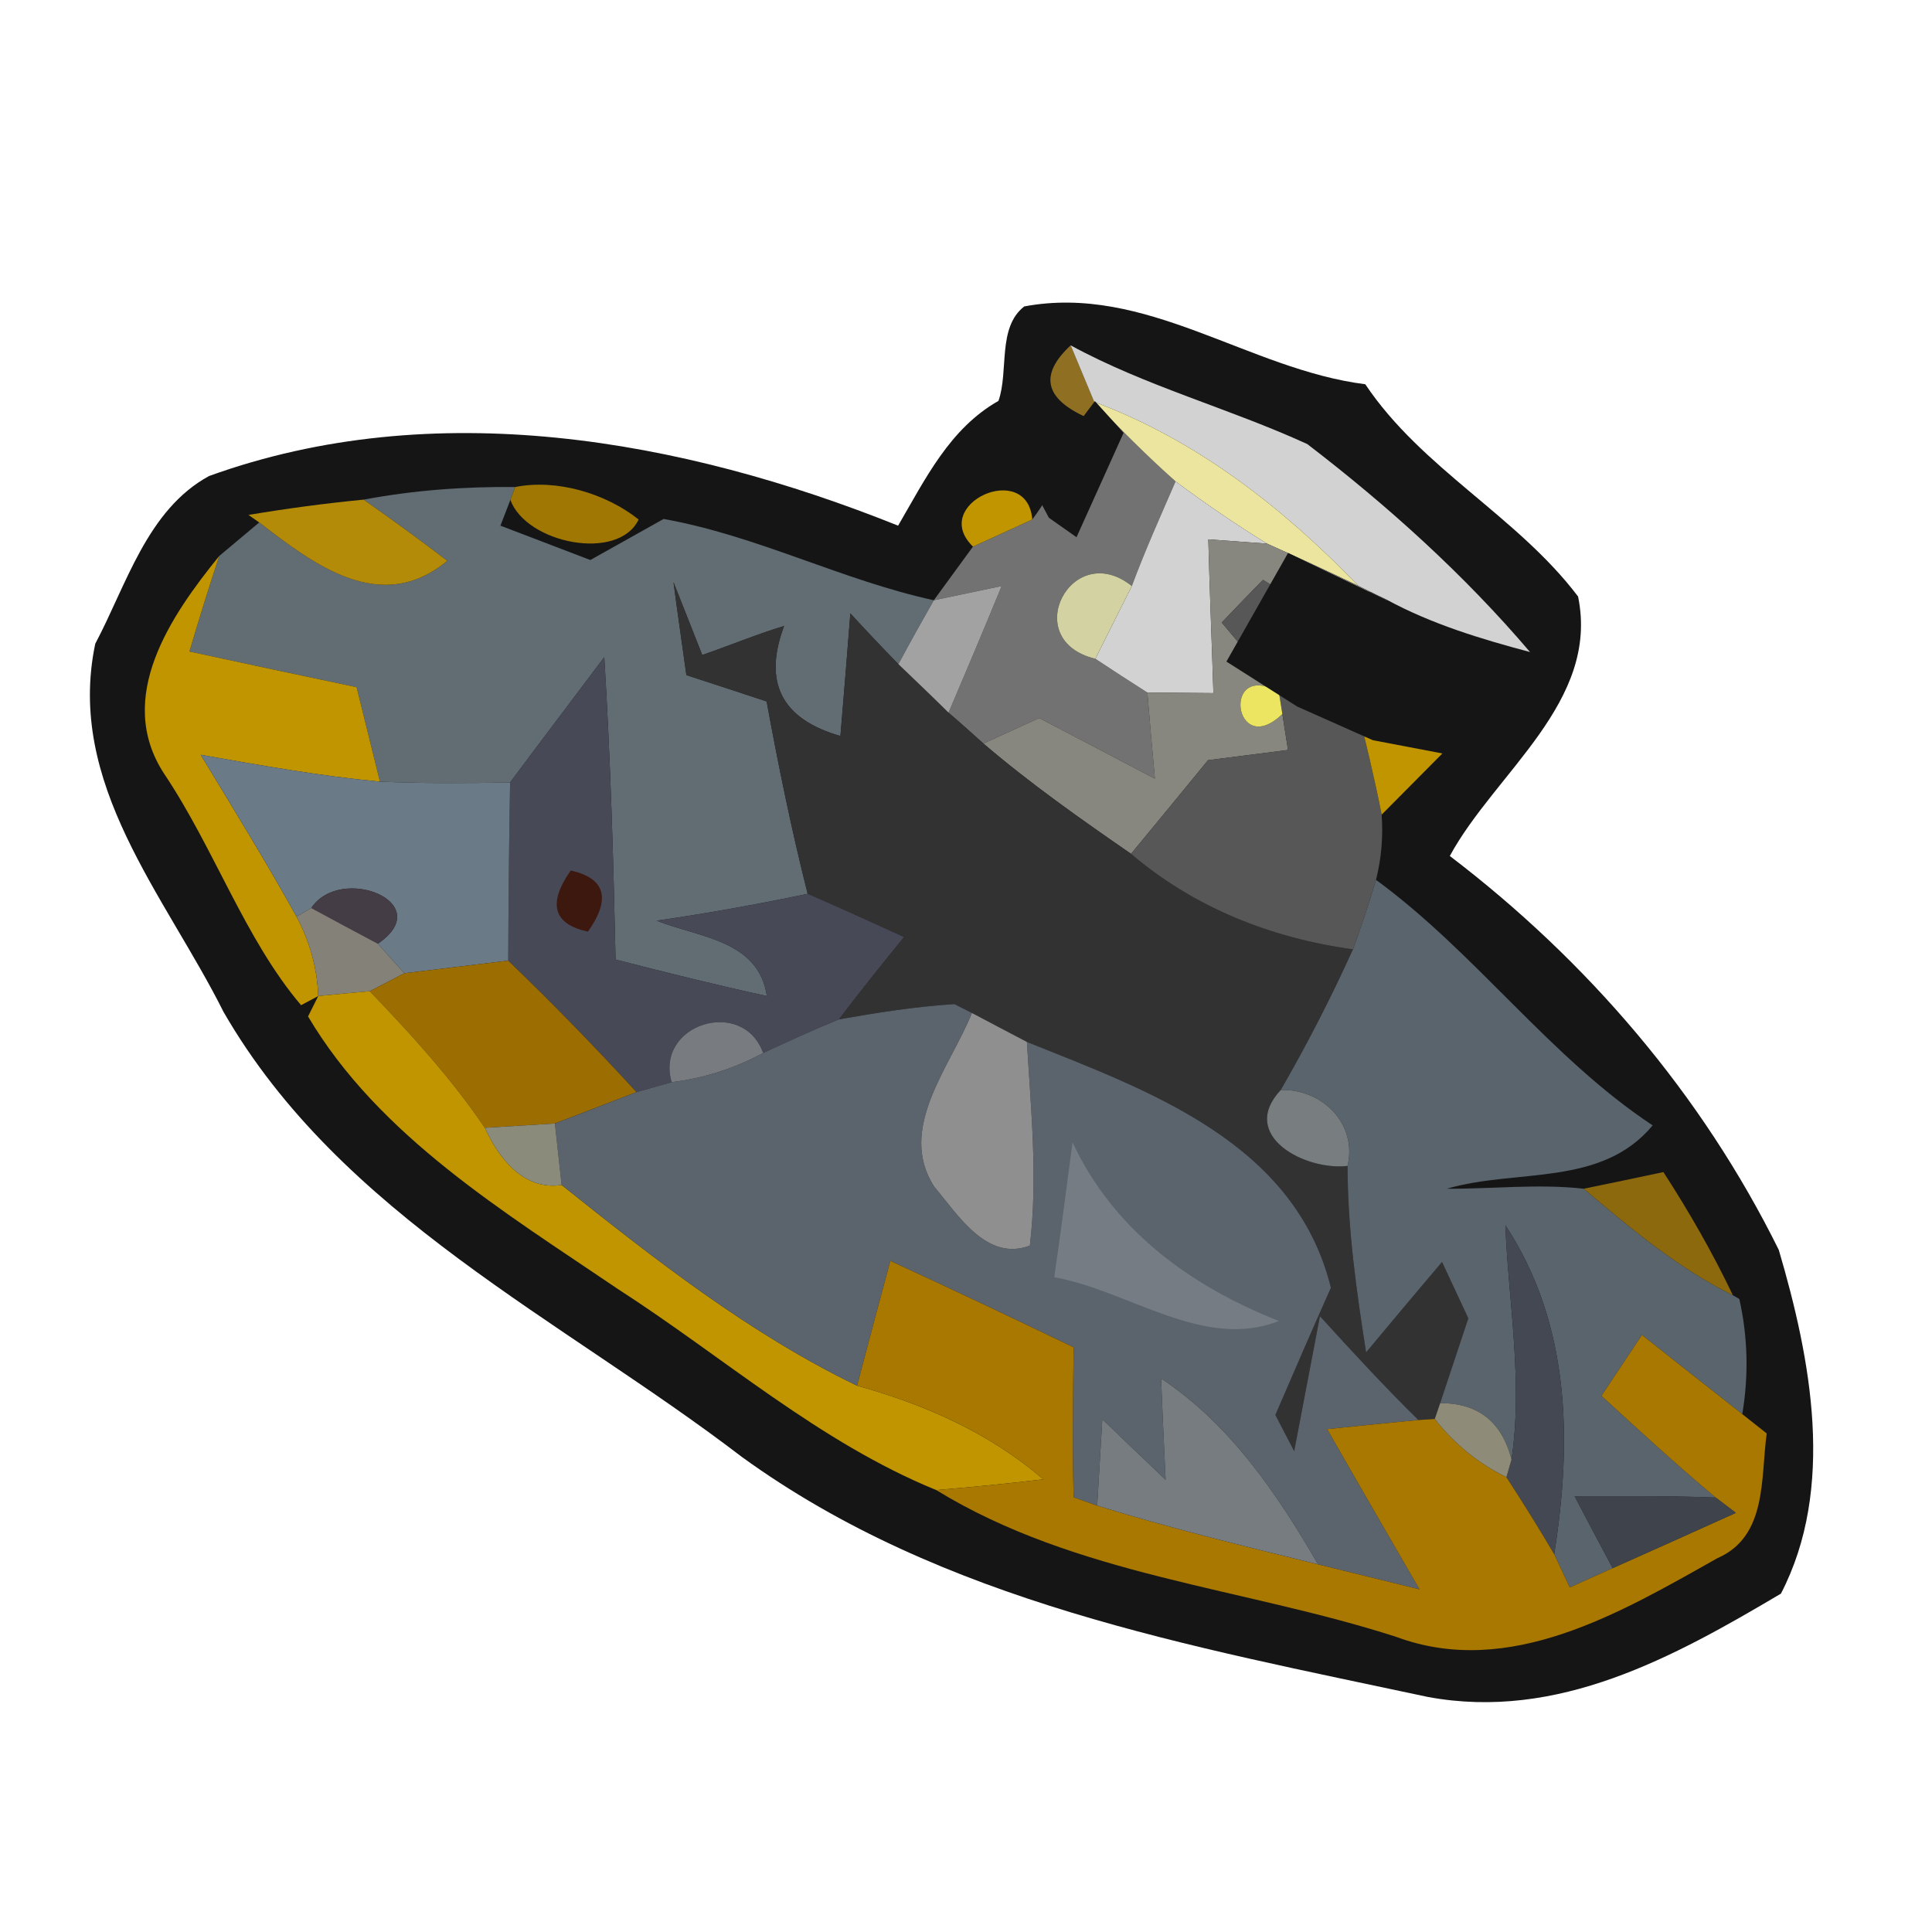
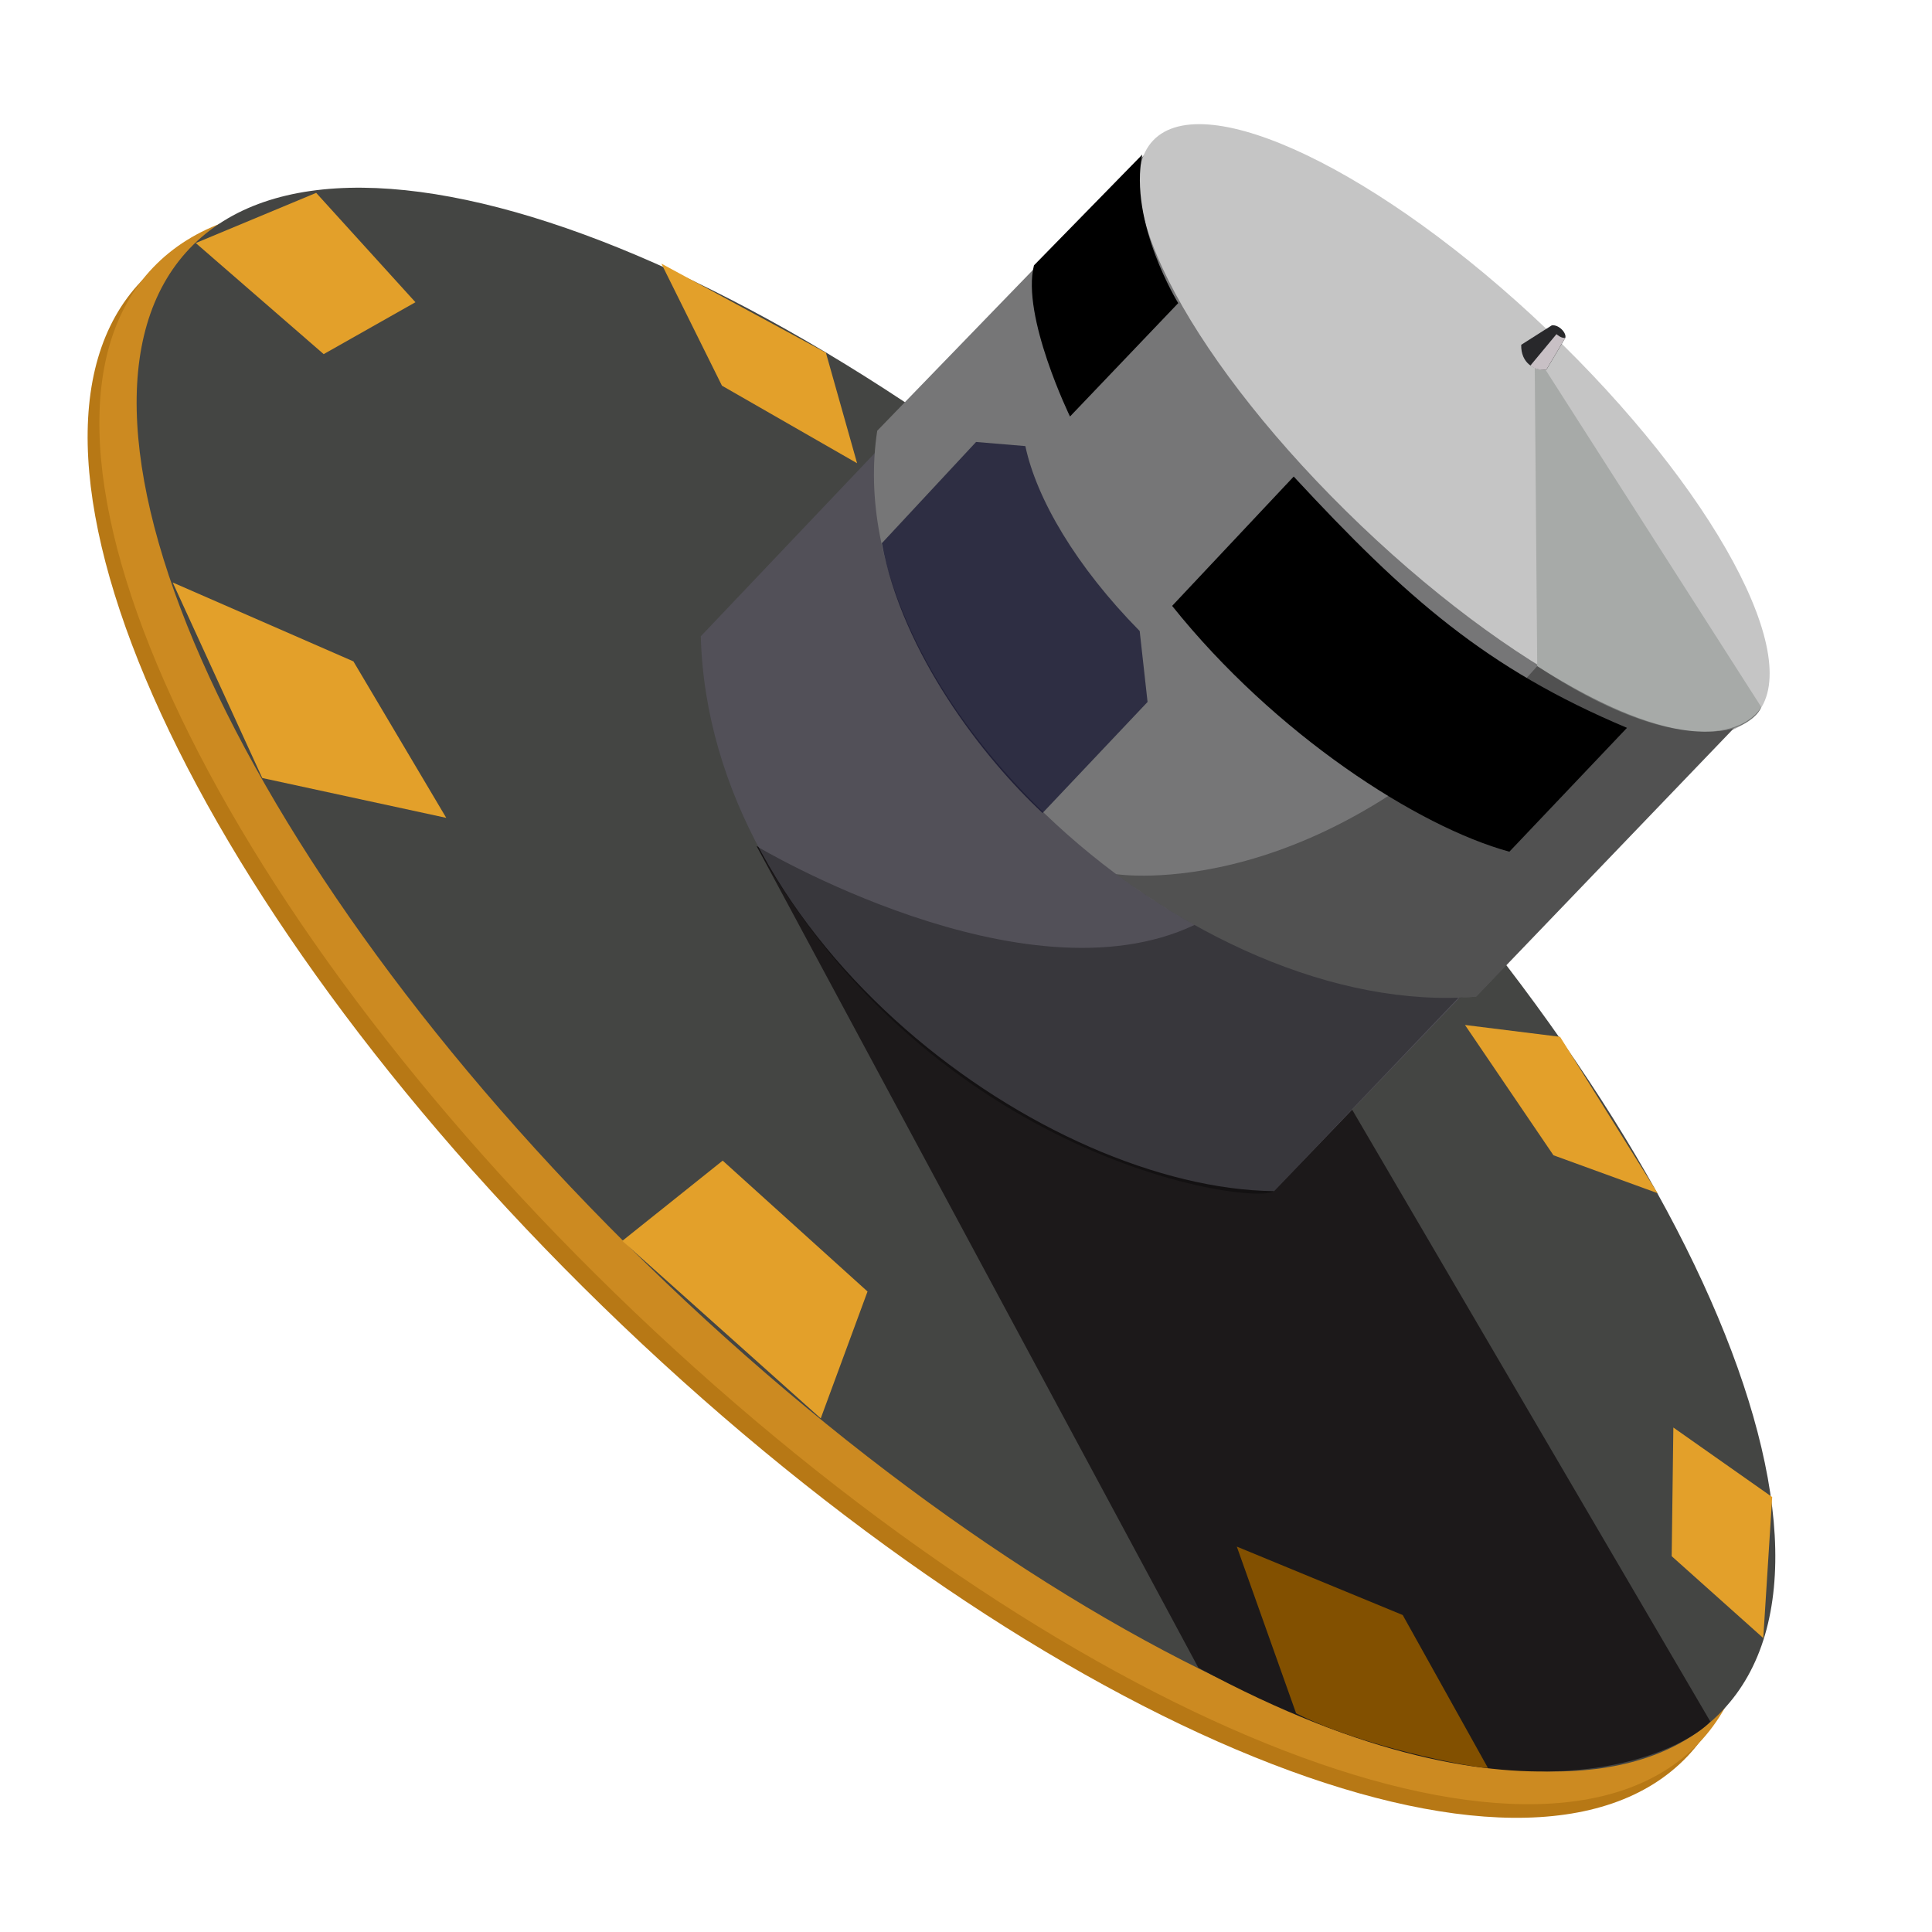
- <svg xmlns="http://www.w3.org/2000/svg" width="72pt" height="72pt" viewBox="0 0 72 72" version="1.1" id="svg2">
-   <defs id="defs86" />
-   <path fill="#151515" d=" M 38.17 11.42 C 42.71 10.57 46.52 13.77 50.88 14.32 C 52.99 17.47 56.54 19.23 58.81 22.23 C 59.62 26.16 55.72 28.79 54.03 31.90 C 59.15 35.80 63.43 40.79 66.29 46.58 C 67.49 50.65 68.41 55.46 66.37 59.39 C 62.37 61.76 58.06 64.14 53.21 63.24 C 44.38 61.35 35.12 59.72 27.64 54.29 C 20.92 49.15 12.71 45.31 8.33 37.71 C 6.16 33.37 2.45 29.22 3.55 23.99 C 4.71 21.81 5.48 19.00 7.79 17.74 C 16.18 14.71 25.39 16.35 33.47 19.59 C 34.48 17.86 35.39 15.97 37.21 14.94 C 37.60 13.83 37.16 12.21 38.17 11.42 Z" id="path6" />
-   <path fill="#8f7022" d=" M 40.48 15.55 C 38.92 14.85 38.73 13.96 39.90 12.87 C 40.12 13.40 40.56 14.45 40.78 14.98 L 40.48 15.55 Z" id="path8" />
-   <path fill="#d2d2d2" d=" M 39.90 12.87 C 42.71 14.40 45.82 15.22 48.72 16.55 C 51.72 18.85 54.56 21.41 57.02 24.30 C 55.18 23.81 53.36 23.26 51.68 22.35 C 51.53 22.28 51.21 22.13 51.06 22.05 L 50.62 21.83 C 47.82 18.93 44.60 16.40 40.78 14.98 C 40.56 14.45 40.12 13.40 39.90 12.87 Z" id="path10" />
-   <path fill="#727272" d=" M 40.48 15.55 L 40.78 14.98 C 41.76 16.00 42.75 17.00 43.81 17.94 C 43.25 19.23 42.67 20.52 42.18 21.84 C 39.94 20.05 37.95 23.86 40.82 24.55 C 41.30 24.87 42.27 25.50 42.76 25.81 C 42.85 26.88 42.94 27.95 43.04 29.02 C 41.60 28.26 40.16 27.51 38.73 26.76 C 38.03 27.08 37.34 27.39 36.65 27.71 C 36.33 27.42 35.68 26.84 35.35 26.56 C 36.02 24.99 36.68 23.42 37.33 21.84 C 36.70 21.97 35.43 22.24 34.80 22.37 C 35.17 21.87 35.89 20.87 36.26 20.37 C 36.81 20.12 37.92 19.61 38.47 19.36 C 39.35 18.20 39.86 16.84 40.48 15.55 Z" id="path12" />
-   <path fill="#ebe59f" d=" M 40.78 14.98 C 44.60 16.40 47.82 18.93 50.62 21.83 C 49.49 21.29 48.36 20.77 47.22 20.26 C 46.05 19.54 44.91 18.76 43.81 17.94 C 42.75 17.00 41.76 16.00 40.78 14.98 Z" id="path14" />
-   <path fill="#616c73" d=" M 13.55 18.62 C 15.41 18.27 17.31 18.13 19.20 18.15 L 19.02 18.63 C 18.93 18.87 18.74 19.35 18.65 19.59 C 19.77 20.02 20.88 20.44 22.00 20.87 C 22.91 20.36 23.82 19.85 24.73 19.34 C 28.21 19.96 31.37 21.62 34.80 22.37 C 34.35 23.16 33.91 23.95 33.48 24.75 C 32.87 24.13 32.28 23.50 31.69 22.86 C 31.57 24.39 31.45 25.91 31.32 27.43 C 29.13 26.80 28.43 25.44 29.22 23.33 C 28.19 23.64 27.19 24.06 26.17 24.41 C 25.90 23.73 25.37 22.37 25.10 21.70 C 25.25 22.85 25.42 24.00 25.58 25.16 C 26.57 25.48 27.57 25.81 28.57 26.14 C 29.01 28.54 29.50 30.94 30.10 33.31 C 28.23 33.70 26.36 34.04 24.47 34.31 C 26.05 34.94 28.27 35.03 28.58 37.12 C 26.69 36.71 24.81 36.24 22.94 35.76 C 22.86 32.00 22.75 28.25 22.52 24.49 C 21.35 26.05 20.17 27.60 19.01 29.16 C 17.39 29.19 15.77 29.20 14.16 29.13 C 13.87 27.95 13.58 26.78 13.29 25.61 C 11.21 25.17 9.13 24.73 7.06 24.28 C 7.41 23.09 7.78 21.90 8.17 20.72 C 8.54 20.41 9.29 19.78 9.66 19.47 C 11.71 21.05 14.20 22.95 16.67 20.90 C 15.65 20.12 14.61 19.36 13.55 18.62 Z" id="path16" />
-   <path fill="#a07703" d=" M 19.20 18.15 C 20.75 17.84 22.58 18.39 23.80 19.36 C 23.05 20.94 19.62 20.26 19.02 18.63 L 19.20 18.15 Z" id="path18" />
-   <path fill="#c09500" d=" M 36.26 20.37 C 34.62 18.78 38.29 17.13 38.47 19.36 C 37.92 19.61 36.81 20.12 36.26 20.37 Z" id="path20" />
-   <path fill="#d2d2d2" d=" M 43.81 17.94 C 44.91 18.76 46.05 19.54 47.22 20.26 C 46.67 20.22 45.58 20.14 45.03 20.10 C 45.08 22.01 45.16 23.92 45.22 25.83 C 44.60 25.82 43.37 25.82 42.76 25.81 C 42.27 25.50 41.30 24.87 40.82 24.55 C 41.16 23.87 41.84 22.52 42.18 21.84 C 42.67 20.52 43.25 19.23 43.81 17.94 Z" id="path22" />
-   <path fill="#b48b08" d=" M 9.26 19.19 C 10.69 18.95 12.11 18.76 13.55 18.62 C 14.61 19.36 15.65 20.12 16.67 20.90 C 14.20 22.95 11.71 21.05 9.66 19.47 L 9.26 19.19 Z" id="path24" />
-   <path fill="#88877f" d=" M 47.22 20.26 C 48.36 20.77 49.49 21.29 50.62 21.83 L 51.06 22.05 C 49.60 22.57 48.28 22.42 47.07 21.61 C 46.55 22.13 46.04 22.67 45.53 23.20 C 46.25 24.05 46.96 24.91 47.66 25.79 C 45.50 24.57 45.98 28.35 47.79 26.61 L 48.00 27.95 C 47.00 28.08 46.01 28.20 45.02 28.33 C 44.07 29.49 43.11 30.66 42.15 31.82 C 40.27 30.52 38.39 29.20 36.65 27.71 C 37.34 27.39 38.03 27.08 38.73 26.76 C 40.16 27.51 41.60 28.26 43.04 29.02 C 42.94 27.95 42.85 26.88 42.76 25.81 C 43.37 25.82 44.60 25.82 45.22 25.83 C 45.16 23.92 45.08 22.01 45.03 20.10 C 45.58 20.14 46.67 20.22 47.22 20.26 Z" id="path26" />
-   <path fill="#c09500" d=" M 6.12 28.84 C 4.26 26.00 6.37 22.94 8.17 20.72 C 7.78 21.90 7.41 23.09 7.06 24.28 C 9.13 24.73 11.21 25.17 13.29 25.61 C 13.58 26.78 13.87 27.95 14.16 29.13 C 11.92 28.92 9.70 28.52 7.48 28.13 C 8.69 30.13 9.92 32.12 11.05 34.16 C 11.55 35.10 11.82 36.08 11.86 37.12 L 11.22 37.46 C 9.13 35.00 7.98 31.61 6.12 28.84 Z" id="path28" />
-   <path fill="#323232" d=" M 25.58 25.16 C 25.42 24.00 25.25 22.85 25.10 21.70 C 25.37 22.37 25.90 23.73 26.17 24.41 C 27.19 24.06 28.19 23.64 29.22 23.33 C 28.43 25.44 29.13 26.80 31.32 27.43 C 31.45 25.91 31.57 24.39 31.69 22.86 C 32.28 23.50 32.87 24.13 33.48 24.75 C 33.95 25.20 34.89 26.10 35.35 26.56 C 35.68 26.84 36.33 27.42 36.65 27.71 C 38.39 29.20 40.27 30.52 42.15 31.82 C 44.51 33.83 47.37 34.96 50.42 35.38 C 49.61 37.17 48.71 38.92 47.73 40.62 C 46.13 42.33 48.66 43.64 50.22 43.45 C 50.22 45.78 50.55 48.10 50.91 50.40 C 51.85 49.27 52.79 48.15 53.74 47.03 C 53.99 47.56 54.47 48.60 54.72 49.13 C 54.37 50.18 54.02 51.24 53.67 52.29 L 53.47 52.88 C 53.32 52.89 53.02 52.91 52.86 52.92 C 51.59 51.67 50.39 50.37 49.19 49.05 C 48.87 50.73 48.55 52.41 48.23 54.08 C 48.05 53.74 47.71 53.07 47.53 52.73 C 48.21 51.15 48.90 49.56 49.60 47.99 C 48.26 42.58 42.86 40.67 38.27 38.83 C 37.75 38.56 36.73 38.02 36.22 37.75 L 35.57 37.42 C 34.12 37.51 32.68 37.74 31.26 37.99 C 32.05 36.95 32.87 35.93 33.69 34.92 C 32.49 34.37 31.30 33.83 30.10 33.31 C 29.50 30.94 29.01 28.54 28.57 26.14 C 27.57 25.81 26.57 25.48 25.58 25.16 Z" id="path30" />
-   <path fill="#a2a2a2" d=" M 34.80 22.37 C 35.43 22.24 36.70 21.97 37.33 21.84 C 36.68 23.42 36.02 24.99 35.35 26.56 C 34.89 26.10 33.95 25.20 33.48 24.75 C 33.91 23.95 34.35 23.16 34.80 22.37 Z" id="path32" />
-   <path fill="#d3d2a2" d=" M 40.82 24.55 C 37.95 23.86 39.94 20.05 42.18 21.84 C 41.84 22.52 41.16 23.87 40.82 24.55 Z" id="path34" />
-   <path d=" M 45.53 23.20 C 46.04 22.67 46.55 22.13 47.07 21.61 C 48.28 22.42 49.60 22.57 51.06 22.05 C 51.21 22.13 51.53 22.28 51.68 22.35 C 51.33 23.08 50.64 24.52 50.29 25.25 L 50.55 26.27 C 50.89 27.62 51.22 28.98 51.49 30.36 C 51.55 31.18 51.48 31.99 51.28 32.79 C 51.02 33.67 50.73 34.53 50.42 35.38 C 47.37 34.96 44.51 33.83 42.15 31.82 C 43.11 30.66 44.07 29.49 45.02 28.33 C 46.01 28.20 47.00 28.08 48.00 27.95 L 47.79 26.61 L 47.66 25.79 C 46.96 24.91 46.25 24.05 45.53 23.20 Z" id="path36" fill="#575757" />
-   <path fill="#474957" d=" M 19.01 29.16 C 20.17 27.60 21.35 26.05 22.52 24.49 C 22.75 28.25 22.86 32.00 22.94 35.76 C 24.81 36.24 26.69 36.71 28.58 37.12 C 28.27 35.03 26.05 34.94 24.47 34.31 C 26.36 34.04 28.23 33.70 30.10 33.31 C 31.30 33.83 32.49 34.37 33.69 34.92 C 32.87 35.93 32.05 36.95 31.26 37.99 C 30.30 38.38 29.37 38.81 28.44 39.24 C 27.68 37.14 24.40 38.17 25.03 40.33 C 24.70 40.42 24.05 40.61 23.72 40.70 C 22.18 39.02 20.59 37.39 18.94 35.80 C 18.95 33.59 18.97 31.37 19.01 29.16 Z" id="path38" />
-   <path fill="#ebe561" d=" M 47.79 26.61 C 45.98 28.35 45.50 24.57 47.66 25.79 L 47.79 26.61 Z" id="path40" />
-   <path fill="#c09500" d=" M 50.55 26.27 C 50.80 26.58 51.29 27.21 51.53 27.52 C 52.17 27.58 53.45 27.69 54.09 27.74 C 53.22 28.62 52.35 29.49 51.49 30.36 C 51.22 28.98 50.89 27.62 50.55 26.27 Z" id="path42" />
-   <path fill="#6a7a87" d=" M 14.16 29.13 C 15.77 29.20 17.39 29.19 19.01 29.16 C 18.97 31.37 18.95 33.59 18.94 35.80 C 17.65 35.96 16.36 36.11 15.07 36.27 C 14.82 36.00 14.33 35.45 14.08 35.17 C 16.33 33.64 12.69 32.19 11.60 33.84 L 11.05 34.16 C 9.92 32.12 8.69 30.13 7.48 28.13 C 9.70 28.52 11.92 28.92 14.16 29.13 Z" id="path44" />
-   <path fill="#320202" d=" M 20.26 29.24 C 20.78 29.76 20.78 29.76 20.26 29.24 Z" id="path46" />
-   <path fill="#3d180e" d=" M 21.27 32.44 C 22.56 32.73 22.78 33.49 21.91 34.72 C 20.62 34.44 20.40 33.68 21.27 32.44 Z" id="path48" />
-   <path fill="#443d45" d=" M 11.60 33.84 C 12.69 32.19 16.33 33.64 14.08 35.17 C 13.46 34.84 12.22 34.18 11.60 33.84 Z" id="path50" />
-   <path fill="#5a646c" d=" M 51.28 32.79 C 55.01 35.52 57.75 39.40 61.59 41.94 C 59.67 44.25 56.52 43.54 53.92 44.30 C 55.62 44.31 57.33 44.11 59.02 44.30 C 60.76 45.77 62.52 47.25 64.58 48.27 L 64.82 48.41 C 65.14 49.84 65.17 51.27 64.93 52.70 C 63.68 51.72 62.43 50.73 61.19 49.75 C 60.81 50.32 60.06 51.45 59.68 52.02 C 61.08 53.30 62.48 54.59 63.94 55.81 C 62.19 55.74 60.43 55.76 58.68 55.76 C 59.03 56.43 59.74 57.77 60.10 58.44 C 59.70 58.62 58.90 58.98 58.50 59.16 C 58.35 58.85 58.07 58.23 57.92 57.92 C 58.59 53.71 58.53 49.35 56.10 45.66 C 56.22 48.56 56.76 51.49 56.33 54.39 C 55.97 52.99 55.09 52.29 53.67 52.29 C 54.02 51.24 54.37 50.18 54.72 49.13 C 54.47 48.60 53.99 47.56 53.74 47.03 C 52.79 48.15 51.85 49.27 50.91 50.40 C 50.55 48.10 50.22 45.78 50.22 43.45 C 50.59 41.88 49.28 40.58 47.73 40.62 C 48.71 38.92 49.61 37.17 50.42 35.38 C 50.73 34.53 51.02 33.67 51.28 32.79 Z" id="path52" />
-   <path fill="#838178" d=" M 11.05 34.16 L 11.60 33.84 C 12.22 34.18 13.46 34.84 14.08 35.17 C 14.33 35.45 14.82 36.00 15.07 36.27 C 14.75 36.44 14.11 36.77 13.78 36.94 C 13.30 36.98 12.34 37.07 11.86 37.12 C 11.82 36.08 11.55 35.10 11.05 34.16 Z" id="path54" />
-   <path fill="#9c6d00" d=" M 15.07 36.27 C 16.36 36.11 17.65 35.96 18.94 35.80 C 20.59 37.39 22.18 39.02 23.72 40.70 C 22.96 40.99 21.44 41.58 20.68 41.87 C 20.03 41.91 18.73 41.99 18.07 42.03 C 16.82 40.19 15.32 38.54 13.78 36.94 C 14.11 36.77 14.75 36.44 15.07 36.27 Z" id="path56" />
-   <path fill="#c09500" d=" M 11.86 37.12 C 12.34 37.07 13.30 36.98 13.78 36.94 C 15.32 38.54 16.82 40.19 18.07 42.03 C 18.58 43.16 19.52 44.38 20.93 44.16 C 24.39 46.92 27.93 49.70 31.94 51.64 C 34.46 52.34 36.88 53.40 38.88 55.13 C 37.55 55.29 36.22 55.42 34.89 55.53 C 30.53 53.75 26.96 50.57 23.03 48.04 C 18.80 45.17 14.12 42.34 11.48 37.88 L 11.86 37.12 Z" id="path58" />
-   <path fill="#5b636c" d=" M 31.26 37.99 C 32.68 37.74 34.12 37.51 35.57 37.42 L 36.22 37.75 C 35.43 39.74 33.41 42.06 34.82 44.23 C 35.70 45.27 36.77 47.03 38.38 46.42 C 38.68 43.89 38.42 41.35 38.27 38.83 C 42.86 40.67 48.26 42.58 49.60 47.99 C 48.90 49.56 48.21 51.15 47.53 52.73 C 47.71 53.07 48.05 53.74 48.23 54.08 C 48.55 52.41 48.87 50.73 49.19 49.05 C 50.39 50.37 51.59 51.67 52.86 52.92 C 52.01 53.00 50.31 53.17 49.46 53.26 C 50.60 55.26 51.75 57.24 52.90 59.23 C 51.64 58.92 50.38 58.61 49.12 58.30 C 47.59 55.66 45.85 53.09 43.27 51.37 C 43.32 52.63 43.38 53.89 43.44 55.15 C 42.65 54.40 41.86 53.64 41.08 52.89 C 41.03 53.69 40.94 55.30 40.89 56.11 L 40.01 55.80 C 39.96 53.94 39.99 52.07 40.01 50.21 C 37.74 49.12 35.47 48.04 33.18 46.99 C 32.76 48.54 32.35 50.09 31.94 51.64 C 27.93 49.70 24.39 46.92 20.93 44.16 C 20.87 43.59 20.74 42.44 20.68 41.87 C 21.44 41.58 22.96 40.99 23.72 40.70 C 24.05 40.61 24.70 40.42 25.03 40.33 C 26.24 40.18 27.37 39.82 28.44 39.24 C 29.37 38.81 30.30 38.38 31.26 37.99 Z" id="path60" />
-   <path fill="#787b80" d=" M 25.03 40.33 C 24.40 38.17 27.68 37.14 28.44 39.24 C 27.37 39.82 26.24 40.18 25.03 40.33 Z" id="path62" />
-   <path fill="#8e8f8e" d=" M 36.22 37.75 C 36.73 38.02 37.75 38.56 38.27 38.83 C 38.42 41.35 38.68 43.89 38.38 46.42 C 36.77 47.03 35.70 45.27 34.82 44.23 C 33.41 42.06 35.43 39.74 36.22 37.75 Z" id="path64" />
-   <path fill="#787d80" d=" M 50.22 43.45 C 48.66 43.64 46.13 42.33 47.73 40.62 C 49.28 40.58 50.59 41.88 50.22 43.45 Z" id="path66" />
-   <path fill="#8a8b7b" d=" M 18.07 42.03 C 18.73 41.99 20.03 41.91 20.68 41.87 C 20.74 42.44 20.87 43.59 20.93 44.16 C 19.52 44.38 18.58 43.16 18.07 42.03 Z" id="path68" />
-   <path fill="#757c83" d=" M 39.97 42.57 C 41.50 45.85 44.37 47.93 47.66 49.23 C 44.86 50.34 42.06 48.09 39.29 47.60 C 39.53 45.92 39.75 44.25 39.97 42.57 Z" id="path70" />
-   <path fill="#8d690d" d=" M 59.02 44.30 C 59.76 44.15 61.25 43.84 61.99 43.68 C 62.95 45.16 63.82 46.68 64.58 48.27 C 62.52 47.25 60.76 45.77 59.02 44.30 Z" id="path72" />
-   <path fill="#434853" d=" M 56.33 54.39 C 56.76 51.49 56.22 48.56 56.10 45.66 C 58.53 49.35 58.59 53.71 57.92 57.92 C 57.35 56.95 56.75 55.99 56.14 55.05 L 56.33 54.39 Z" id="path74" />
-   <path fill="#a97800" d=" M 33.18 46.99 C 35.47 48.04 37.74 49.12 40.01 50.21 C 39.99 52.07 39.96 53.94 40.01 55.80 L 40.89 56.11 C 43.60 56.95 46.36 57.62 49.12 58.30 C 50.38 58.61 51.64 58.92 52.90 59.23 C 51.75 57.24 50.60 55.26 49.46 53.26 C 50.31 53.17 52.01 53.00 52.86 52.92 C 53.02 52.91 53.32 52.89 53.47 52.88 C 54.19 53.80 55.08 54.53 56.14 55.05 C 56.75 55.99 57.35 56.95 57.92 57.92 C 58.07 58.23 58.35 58.85 58.50 59.16 C 58.90 58.98 59.70 58.62 60.10 58.44 C 61.63 57.76 63.16 57.07 64.69 56.38 L 63.94 55.81 C 62.48 54.59 61.08 53.30 59.68 52.02 C 60.06 51.45 60.81 50.32 61.19 49.75 C 62.43 50.73 63.68 51.72 64.93 52.70 C 65.16 52.88 65.61 53.24 65.84 53.42 C 65.61 55.08 65.87 57.26 64.00 58.07 C 60.41 60.09 56.25 62.57 52.03 61.00 C 46.32 59.16 40.09 58.72 34.89 55.53 C 36.22 55.42 37.55 55.29 38.88 55.13 C 36.88 53.40 34.46 52.34 31.94 51.64 C 32.35 50.09 32.76 48.54 33.18 46.99 Z" id="path76" />
-   <path fill="#767c7f" d=" M 43.27 51.37 C 45.85 53.09 47.59 55.66 49.12 58.30 C 46.36 57.62 43.60 56.95 40.89 56.11 C 40.94 55.30 41.03 53.69 41.08 52.89 C 41.86 53.64 42.65 54.40 43.44 55.15 C 43.38 53.89 43.32 52.63 43.27 51.37 Z" id="path78" />
-   <path fill="#8f8b79" d=" M 53.67 52.29 C 55.09 52.29 55.97 52.99 56.33 54.39 L 56.14 55.05 C 55.08 54.53 54.19 53.80 53.47 52.88 L 53.67 52.29 Z" id="path80" />
-   <path fill="#3f444c" d=" M 58.68 55.76 C 60.43 55.76 62.19 55.74 63.94 55.81 L 64.69 56.38 C 63.16 57.07 61.63 57.76 60.10 58.44 C 59.74 57.77 59.03 56.43 58.68 55.76 Z" id="path82" />
-   <path style="fill:#151515;fill-opacity:1;stroke:none" d="m 67.363,35.131 -3.412,-0.65 -3.522,-1.567 -3.298,-2.095 2.872,-5.061 4.554,2.184 3.467,6.381 z" id="path3837" transform="scale(0.8,0.8)" />
-   <path style="fill:#151515;stroke:none;stroke-width:1px;stroke-linecap:butt;stroke-linejoin:miter;stroke-opacity:1;fill-opacity:1" d="m 51.006,18.686 1.335,1.478 -2.193,4.862 -1.287,-0.906 -0.81,-1.525 z" id="path3839" transform="scale(0.8,0.8)" />
+ <svg xmlns="http://www.w3.org/2000/svg" width="140" height="140" viewBox="0 0 37.042 37.042" version="1.1" id="svg1688">
+   <defs id="defs1682" />
+   <g id="layer1" transform="translate(0,-259.9583)">
+     <ellipse transform="rotate(43.66126)" ry="8.112" rx="20.486" cy="190.095" cx="205.641" id="path5076-4-5-3" style="fill:#b77815;fill-opacity:1;stroke:none;stroke-width:0.768;stroke-linecap:round;stroke-linejoin:round;stroke-miterlimit:4;stroke-dasharray:none;stroke-dashoffset:0;stroke-opacity:1;paint-order:normal" />
+     <ellipse transform="rotate(43.66126)" ry="8.112" rx="20.486" cy="189.751" cx="205.624" id="path5076-4-3" style="fill:#cc8a21;fill-opacity:1;stroke:none;stroke-width:0.768;stroke-linecap:round;stroke-linejoin:round;stroke-miterlimit:4;stroke-dasharray:none;stroke-dashoffset:0;stroke-opacity:1;paint-order:normal" />
+     <ellipse transform="rotate(43.66126)" ry="8.042" rx="20.307" cy="188.996" cx="205.7" id="path5076-2" style="fill:#444543;fill-opacity:1;stroke:none;stroke-width:0.762;stroke-linecap:round;stroke-linejoin:round;stroke-miterlimit:4;stroke-dasharray:none;stroke-dashoffset:0;stroke-opacity:1;paint-order:normal" />
+     <path id="path5102-1" d="m 11.931,283.75 3.805,3.403 0.897,-2.433 -2.777,-2.509 z" style="fill:#e3a02a;fill-opacity:1;stroke:none;stroke-width:0.202px;stroke-linecap:butt;stroke-linejoin:miter;stroke-opacity:1" />
+     <path id="path5104-9" d="m 3.311,271.126 1.717,3.749 3.528,0.764 -1.78,-3 z" style="fill:#e3a02a;fill-opacity:1;stroke:none;stroke-width:0.202px;stroke-linecap:butt;stroke-linejoin:miter;stroke-opacity:1" />
+     <path id="path5106-8" d="m 3.753,264.618 2.453,2.13 1.759,-0.995 -1.903,-2.097 z" style="fill:#e3a02a;fill-opacity:1;stroke:none;stroke-width:0.202px;stroke-linecap:butt;stroke-linejoin:miter;stroke-opacity:1" />
+     <path id="path5183-3" d="m 14.508,276.184 8.468,15.75 c 6.38,3.451 9.448,1.453 9.816,1.031 l -8.399,-14.347 z" style="fill:#1c191a;fill-opacity:1;stroke:none;stroke-width:0.202px;stroke-linecap:butt;stroke-linejoin:miter;stroke-opacity:1" />
+     <path id="path5108-9" d="m 24.85,292.807 c 1.22,0.624 3.331,1.04 3.678,1.048 l -1.634,-2.932 -3.181,-1.312 z" style="fill:#825000;fill-opacity:1;stroke:none;stroke-width:0.202px;stroke-linecap:butt;stroke-linejoin:miter;stroke-opacity:1" />
+     <path id="path5110-0" d="m 33.978,288.661 -0.171,2.704 -1.756,-1.57 0.032,-2.467 z" style="fill:#e3a02a;fill-opacity:1;stroke:none;stroke-width:0.202px;stroke-linecap:butt;stroke-linejoin:miter;stroke-opacity:1" />
+     <path id="path5112-5" d="m 29.911,279.837 1.87,2.998 -1.997,-0.727 -1.696,-2.498 z" style="fill:#e3a02a;fill-opacity:1;stroke:none;stroke-width:0.202px;stroke-linecap:butt;stroke-linejoin:miter;stroke-opacity:1" />
+     <path id="path5114-2" d="m 12.681,265.013 3.154,1.708 0.598,2.119 -2.591,-1.487 z" style="fill:#e3a02a;fill-opacity:1;stroke:none;stroke-width:0.202px;stroke-linecap:butt;stroke-linejoin:miter;stroke-opacity:1" />
+     <path id="path5146-6" d="m 18.504,266.821 -5.068,5.337 c 0.165,5.953 6.637,10.587 10.991,10.638 l 5.206,-5.429 z" style="fill:#525058;fill-opacity:1;stroke:none;stroke-width:0.202px;stroke-linecap:butt;stroke-linejoin:miter;stroke-opacity:1" />
+     <path id="path5148-6" d="m 22.299,262.557 -5.48,5.66 c -0.795,5.186 6.097,11.306 11.483,10.85 l 5.413,-5.64 z" style="fill:#767677;fill-opacity:1;stroke:none;stroke-width:0.202px;stroke-linecap:butt;stroke-linejoin:miter;stroke-opacity:1" />
+     <ellipse transform="rotate(43.66126)" ry="2.591" rx="7.981" cy="174.746" cx="205.308" id="path5150-4" style="fill:#c5c5c5;fill-opacity:1;stroke:none;stroke-width:0.762;stroke-linecap:round;stroke-linejoin:round;stroke-miterlimit:4;stroke-dasharray:none;stroke-dashoffset:0;stroke-opacity:1;paint-order:normal" />
+     <path id="path5152-7" d="m 29.423,266.721 0.05,6.009 c 2.656,1.761 4.069,1.32 4.295,0.783 z" style="fill:#a7aaa8;fill-opacity:1;stroke:none;stroke-width:0.198px;stroke-linecap:butt;stroke-linejoin:miter;stroke-opacity:1" />
+     <path id="path5154-3" d="m 29.166,266.569 c -0.008,0.35 0.25,0.499 0.485,0.475 l 0.36,-0.607 c 0.03,-0.093 -0.123,-0.259 -0.258,-0.241 z" style="fill:#28282b;fill-opacity:1;stroke:none;stroke-width:0.202px;stroke-linecap:butt;stroke-linejoin:miter;stroke-opacity:1" />
+     <path id="path5175-6" d="m 29.842,266.365 c 0,0 0.09,0.084 0.168,0.071 l -0.36,0.607 c 0,0 -0.183,0.032 -0.308,-0.076 z" style="fill:#c8c0c5;fill-opacity:1;stroke:none;stroke-width:0.202px;stroke-linecap:butt;stroke-linejoin:miter;stroke-opacity:1" />
+     <path id="path5177-0" d="m 22.59,265.77 -2.075,2.174 c 0,0 -0.936,-1.925 -0.691,-2.898 l 2.076,-2.123 c -0.262,1.304 0.69,2.848 0.69,2.848 z" style="fill:#000000;fill-opacity:1;stroke:none;stroke-width:0.202px;stroke-linecap:butt;stroke-linejoin:miter;stroke-opacity:1" />
+     <path id="path5179-4" d="m 24.804,269.095 c 2.16,2.33 3.696,3.685 6.39,4.818 l -2.255,2.375 c -1.758,-0.481 -4.495,-2.25 -6.466,-4.713 z" style="fill:#000000;fill-opacity:1;stroke:none;stroke-width:0.233px;stroke-linecap:butt;stroke-linejoin:miter;stroke-opacity:1" />
+     <path id="path5181-9" d="m 16.907,270.374 1.807,-1.942 0.945,0.079 c 0.215,1.013 0.973,2.308 2.192,3.546 l 0.151,1.36 -2.013,2.129 c -1.138,-1.062 -2.683,-3.049 -3.082,-5.172 z" style="fill:#000022;fill-opacity:0.608;stroke:none;stroke-width:0.202px;stroke-linecap:butt;stroke-linejoin:miter;stroke-opacity:1" />
+     <path id="path5187-5" d="m 29.472,272.73 c 3.563,2.257 4.295,0.783 4.295,0.783 -0.058,0.226 -0.556,0.443 -0.556,0.443 l -4.909,5.111 -0.343,0.024 -3.532,3.704 c -0.398,0.288 -6.528,-0.562 -9.918,-6.611 0,0 5.117,3.061 8.392,1.509 0,0 -0.723,-0.392 -1.502,-0.975 0,0 3.979,0.635 8.074,-3.987 z" style="fill:#000000;fill-opacity:0.32;stroke:none;stroke-width:0.202px;stroke-linecap:butt;stroke-linejoin:miter;stroke-opacity:1" />
+   </g>
</svg>
